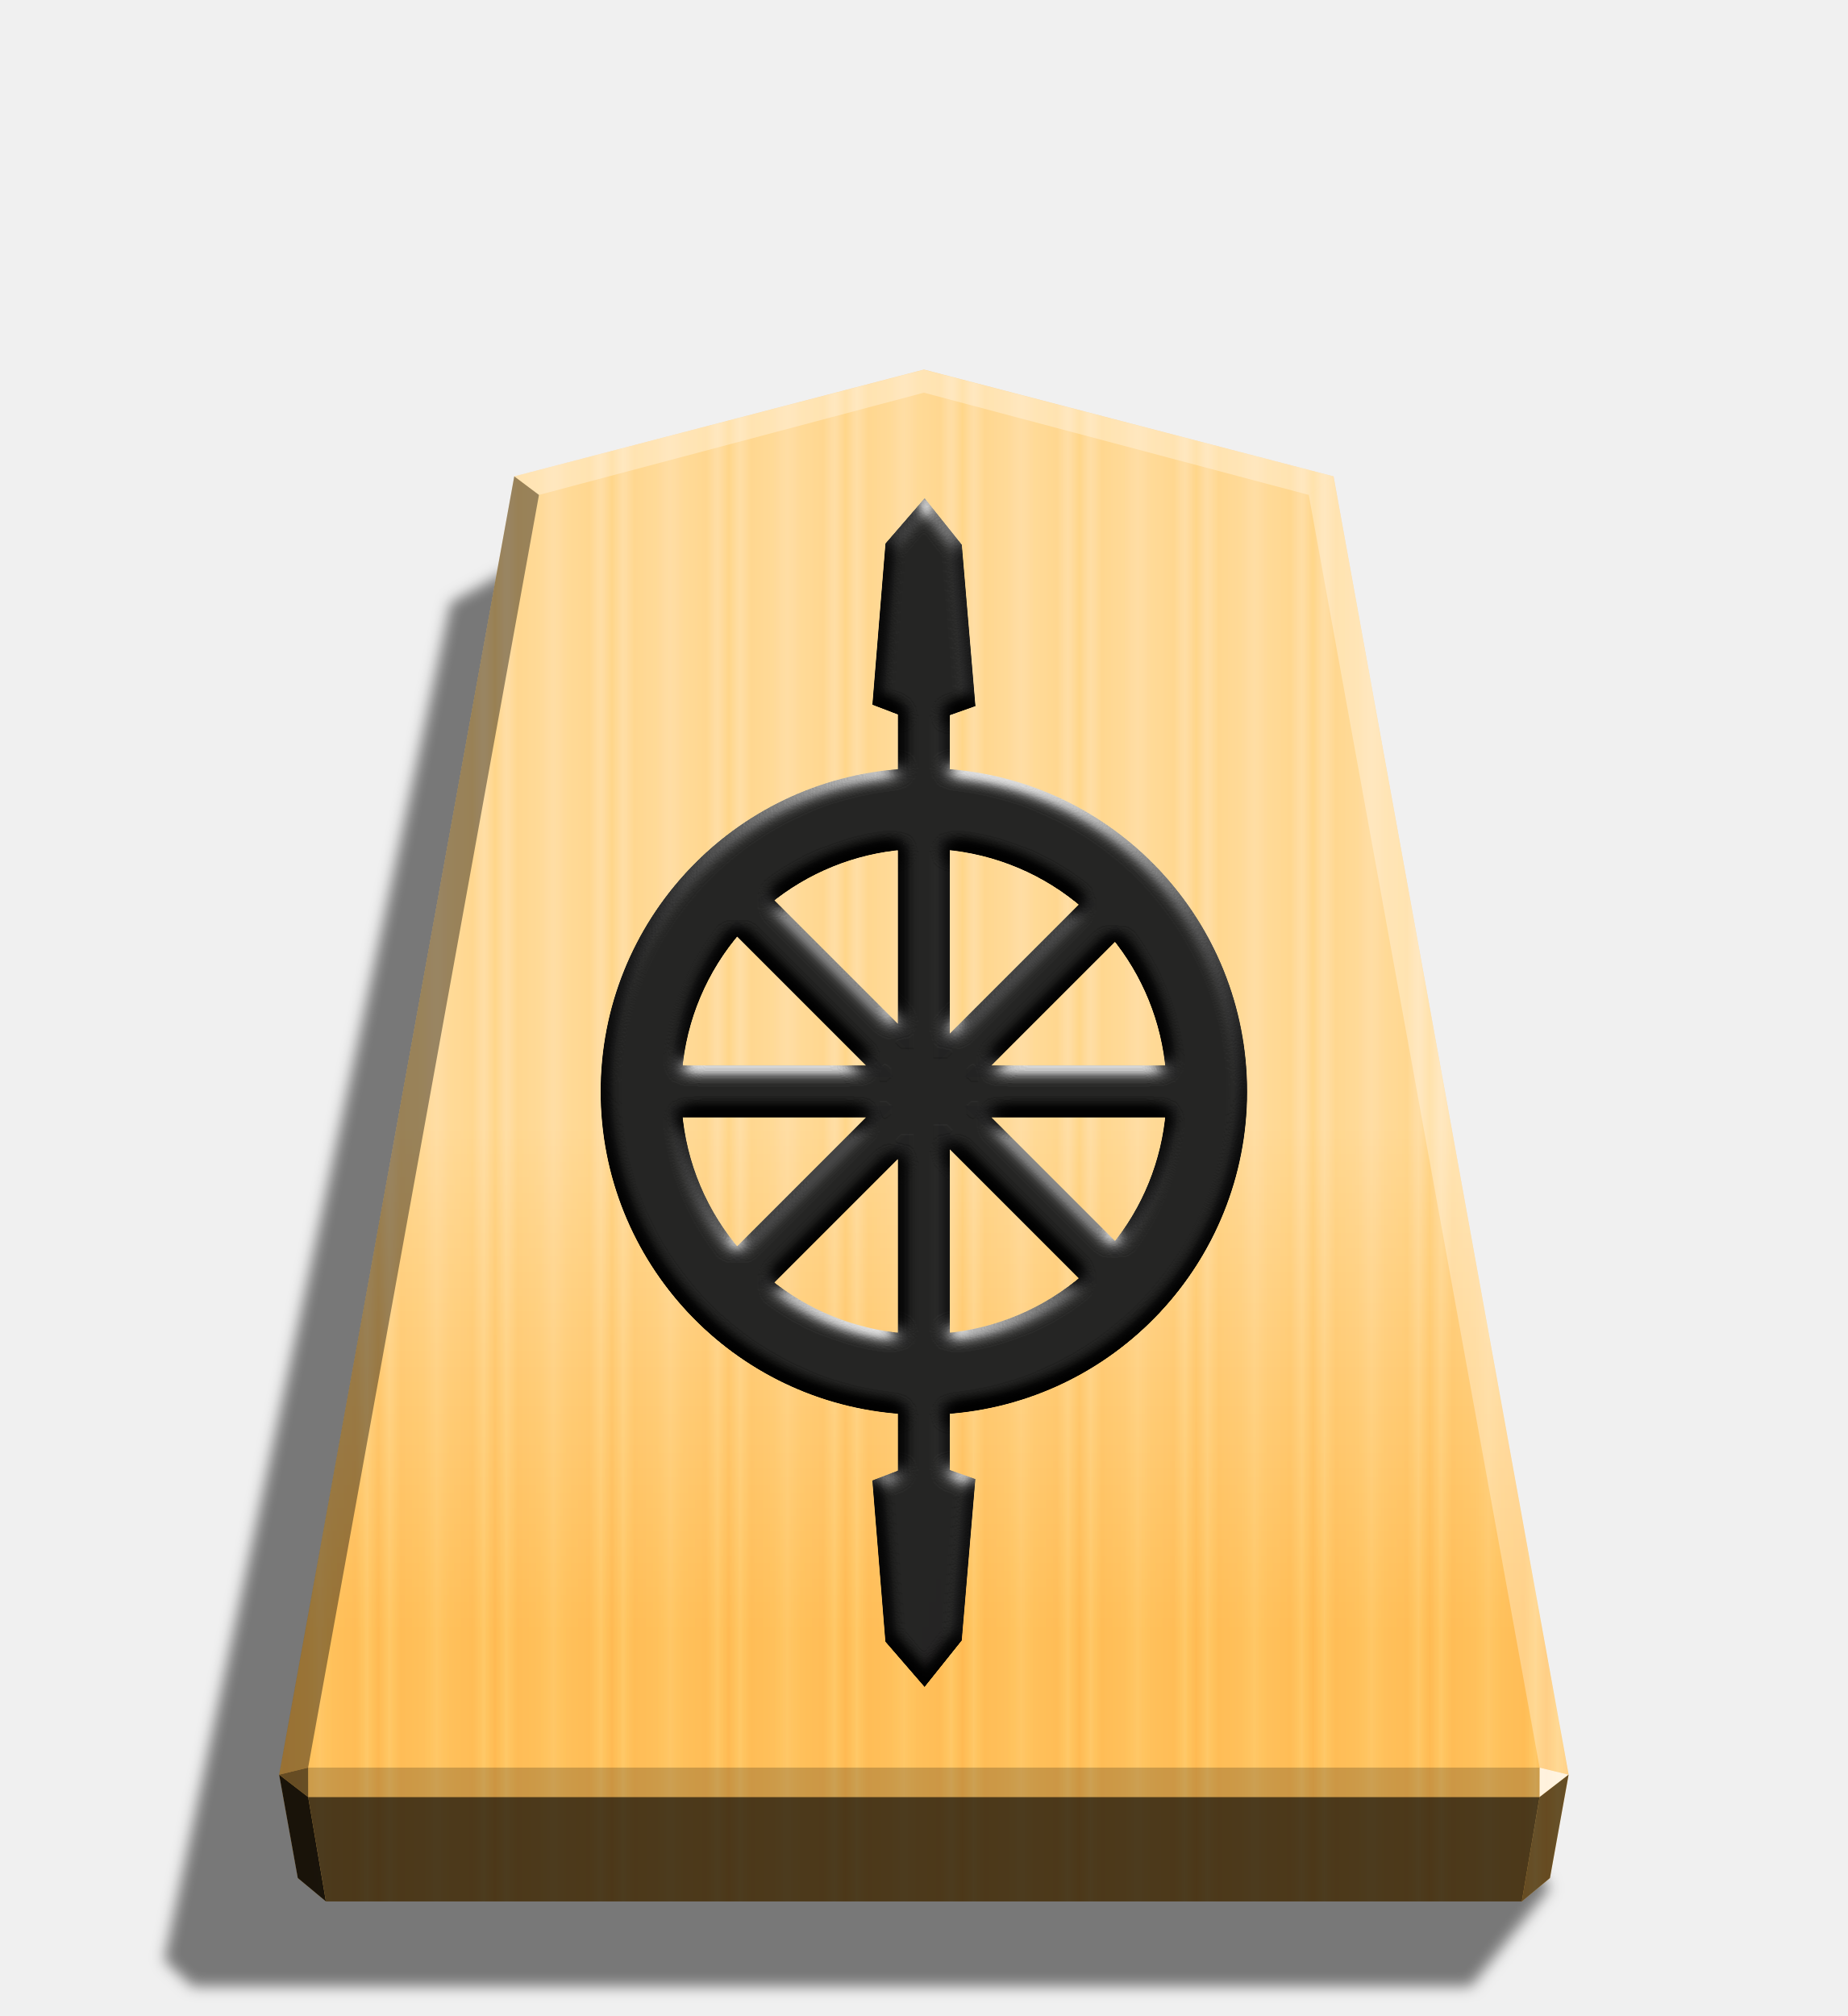
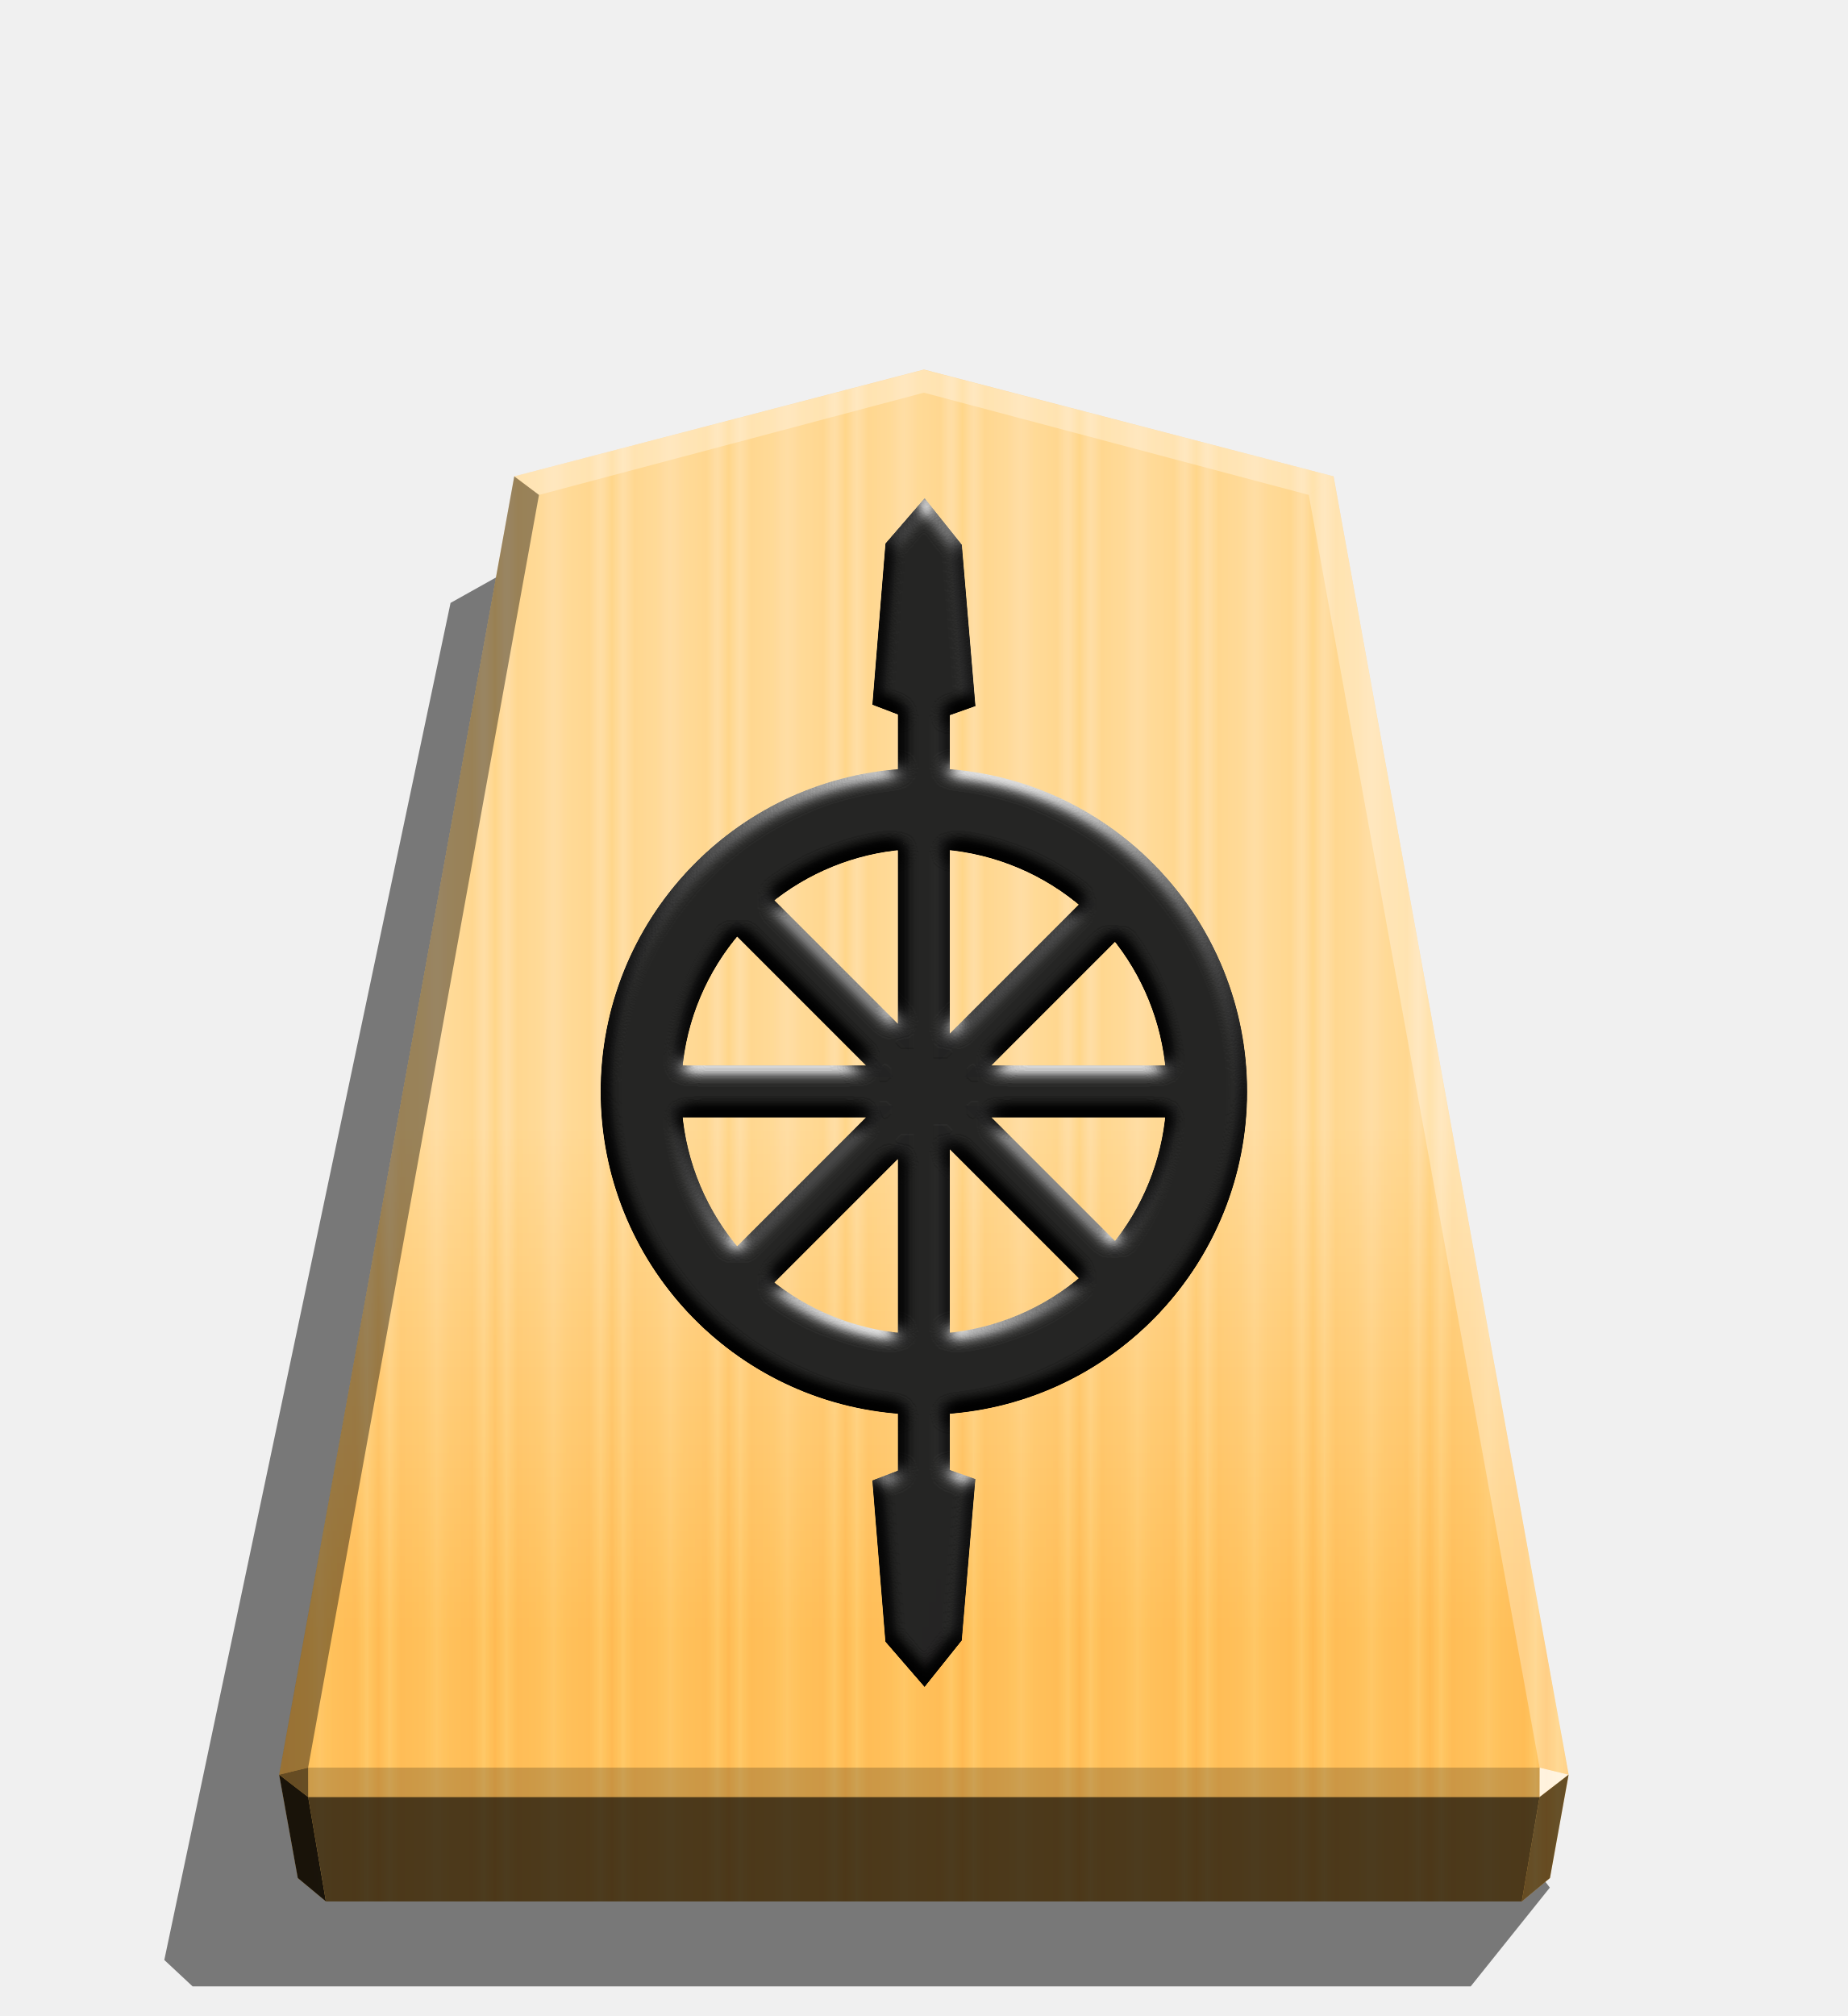
<svg xmlns="http://www.w3.org/2000/svg" width="498.898" height="544.252" viewBox="0 0 1320 1440">
  <defs>
-     <linearGradient id="0_CHARIOT_svg__b" x1="-1430.769" x2="-1409.955" y1="-77.47" y2="-77.47" gradientUnits="userSpaceOnUse" spreadMethod="reflect">
+     <linearGradient id="0_CHARIOT_svg__a" x1="-1430.769" x2="-1409.955" y1="-77.47" y2="-77.47" gradientUnits="userSpaceOnUse" spreadMethod="reflect">
      <stop offset="0" stop-color="#ffd285" />
      <stop offset=".232" stop-color="#ffcd79" />
      <stop offset=".616" stop-color="#ffca73" />
      <stop offset=".808" stop-color="#ffd386" />
      <stop offset="1" stop-color="#ffc86e" />
    </linearGradient>
-     <linearGradient id="0_CHARIOT_svg__c" x1="-899.903" x2="-899.906" y1="-319.311" y2="125.211" gradientUnits="userSpaceOnUse">
+     <linearGradient id="0_CHARIOT_svg__b" x1="-899.903" x2="-899.906" y1="-319.311" y2="125.211" gradientUnits="userSpaceOnUse">
      <stop offset=".598" stop-color="#fff" />
      <stop offset="1" />
    </linearGradient>
-     <filter id="0_CHARIOT_svg__a" width="1.024" height="1.023" x="-.012" y="-.011" color-interpolation-filters="sRGB">
-       <feGaussianBlur stdDeviation="2.441" />
-     </filter>
-     <filter id="0_CHARIOT_svg__d" width="1.145" height="1.084" x="-.072" y="-.042" color-interpolation-filters="sRGB">
+     <filter id="0_CHARIOT_svg__c" width="1.145" height="1.084" x="-.072" y="-.042" color-interpolation-filters="sRGB">
      <feGaussianBlur in="SourceGraphic" result="blur" stdDeviation="6" />
      <feDiffuseLighting in="blur" lighting-color="#fff" result="diffuse" surfaceScale="4">
        <feDistantLight azimuth="235" elevation="45" />
      </feDiffuseLighting>
      <feSpecularLighting in="blur" lighting-color="#fff" result="specular" specularExponent="25" surfaceScale="4">
        <feDistantLight azimuth="280" elevation="45" />
      </feSpecularLighting>
      <feComposite in="diffuse" in2="SourceGraphic" k1="1.4" operator="arithmetic" result="lit" />
      <feComposite in="lit" in2="specular" k2="1" k3="1" operator="arithmetic" result="shaded" />
      <feComposite in="shaded" in2="SourceGraphic" operator="in" />
    </filter>
  </defs>
-   <path d="m-2728.669 265.144 28.198 35.189h455.354l10.087-9.413-101.985-483.44-31.462-17.601z" filter="url(#0_CHARIOT_svg__a)" opacity=".5" transform="matrix(-2.0051 0 0 2.0051 -4364.078 816.662)" />
-   <path fill="url(#0_CHARIOT_svg__b)" d="m-1215.568-283.246-145.942 38.045-83.762 462.487 6.639 36.814 10.024 8.338h426.077l10.024-8.338 6.639-36.814-83.759-462.487z" transform="translate(3097.382 831.934)scale(2.0051)" />
-   <path fill="url(#0_CHARIOT_svg__c)" d="m-899.903-323.401-145.942 37.996-83.762 462.487 6.639 36.814 10.024 8.338h426.077l10.024-8.338 6.639-36.814-83.759-462.487z" opacity=".25" style="mix-blend-mode:overlay" transform="translate(2464.43 912.55)scale(2.0051)" />
+   <path d="m1107.176 1348.302-56.54 70.558h-913.03l-20.225-18.874L321.87 430.64l63.084-35.292z" opacity=".5" />
+   <path fill="url(#0_CHARIOT_svg__a)" d="m-1215.568-283.246-145.942 38.045-83.762 462.487 6.639 36.814 10.024 8.338h426.077l10.024-8.338 6.639-36.814-83.759-462.487z" transform="translate(3097.382 831.934)scale(2.0051)" />
+   <path fill="url(#0_CHARIOT_svg__b)" d="m-899.903-323.401-145.942 37.996-83.762 462.487 6.639 36.814 10.024 8.338h426.077l10.024-8.338 6.639-36.814-83.759-462.487z" opacity=".25" style="mix-blend-mode:overlay" transform="translate(2464.43 912.55)scale(2.0051)" />
  <path fill="#fff" d="m1099.875 1262.57-.043 21.064 20.75-16.013z" opacity=".8" />
  <path d="m1120.582 1267.622-20.75 16.013-12.661 74.524 20.099-16.719z" opacity=".6" />
  <g fill="#fff">
    <path d="m367.372 340.273 17.664 13.248 274.969-73.032v-16.402zm585.261 0-17.664 13.248-274.964-73.032v-16.402z" opacity=".3" />
    <path d="m952.633 340.273-17.664 13.248 164.905 909.049 20.707 5.052z" opacity=".3" />
  </g>
  <path d="m367.372 340.273 17.664 13.248-164.91 909.049-20.707 5.052z" opacity=".4" />
  <path d="m199.418 1267.622 20.75 16.013 12.661 74.524-20.099-16.719z" opacity=".9" />
  <path d="m220.126 1262.57.043 21.064-20.75-16.013z" opacity=".6" />
  <path d="M220.126 1262.57h879.749l-.043 21.064H220.168l-.043-21.064z" opacity=".2" />
  <path d="m1099.832 1283.634-12.661 74.524H232.829l-12.661-74.524h879.663z" opacity=".7" />
-   <path fill-opacity=".992" stroke="#000" stroke-width="8.159" d="m660.415 362.215-23.924 27.649-8.99 110.822 20.92 8.01h-2.936v44.534A226.874 226.874 0 0 0 433.15 779.64a226.874 226.874 0 0 0 212.335 226.409v46.11h2.88l-20.902 8.004 8.983 110.817 23.93 27.653 22.761-28.458 9.368-110.918-20.038-7.097h2.019v-46.099a226.874 226.874 0 0 0 212.425-226.42 226.874 226.874 0 0 0-212.425-226.42v-44.524h-1.99l20.064-7.106-9.365-110.918zm14.068 240.607a177.4 177.4 0 0 1 102.154 43.106L674.483 748.082Zm-28.998.01v138.263l-98.317-98.318a177.4 177.4 0 0 1 98.317-39.944zm-119.102 60.173 102.086 102.087H483.254a177.4 177.4 0 0 1 43.129-102.087zm270.482 3.708a177.4 177.4 0 0 1 39.979 98.38H698.48Zm-313.61 127.383h145.214L526.354 896.211a177.4 177.4 0 0 1-43.1-102.115zm215.237 0h138.346a177.4 177.4 0 0 1-39.945 98.402zm-24.008 17.01L776.66 913.282a177.4 177.4 0 0 1-102.176 43.14zm-28.998 6.987V956.41a177.4 177.4 0 0 1-98.346-39.972z" filter="url(#0_CHARIOT_svg__d)" />
+   <path fill-opacity=".992" stroke="#000" stroke-width="8.159" d="m660.415 362.215-23.924 27.649-8.99 110.822 20.92 8.01h-2.936v44.534A226.874 226.874 0 0 0 433.15 779.64a226.874 226.874 0 0 0 212.335 226.409v46.11h2.88l-20.902 8.004 8.983 110.817 23.93 27.653 22.761-28.458 9.368-110.918-20.038-7.097h2.019v-46.099a226.874 226.874 0 0 0 212.425-226.42 226.874 226.874 0 0 0-212.425-226.42v-44.524h-1.99l20.064-7.106-9.365-110.918zm14.068 240.607a177.4 177.4 0 0 1 102.154 43.106L674.483 748.082Zm-28.998.01v138.263l-98.317-98.318a177.4 177.4 0 0 1 98.317-39.944zm-119.102 60.173 102.086 102.087H483.254a177.4 177.4 0 0 1 43.129-102.087zm270.482 3.708a177.4 177.4 0 0 1 39.979 98.38H698.48Zm-313.61 127.383h145.214L526.354 896.211a177.4 177.4 0 0 1-43.1-102.115zm215.237 0h138.346a177.4 177.4 0 0 1-39.945 98.402zm-24.008 17.01L776.66 913.282a177.4 177.4 0 0 1-102.176 43.14zm-28.998 6.987V956.41a177.4 177.4 0 0 1-98.346-39.972z" filter="url(#0_CHARIOT_svg__c)" />
</svg>
